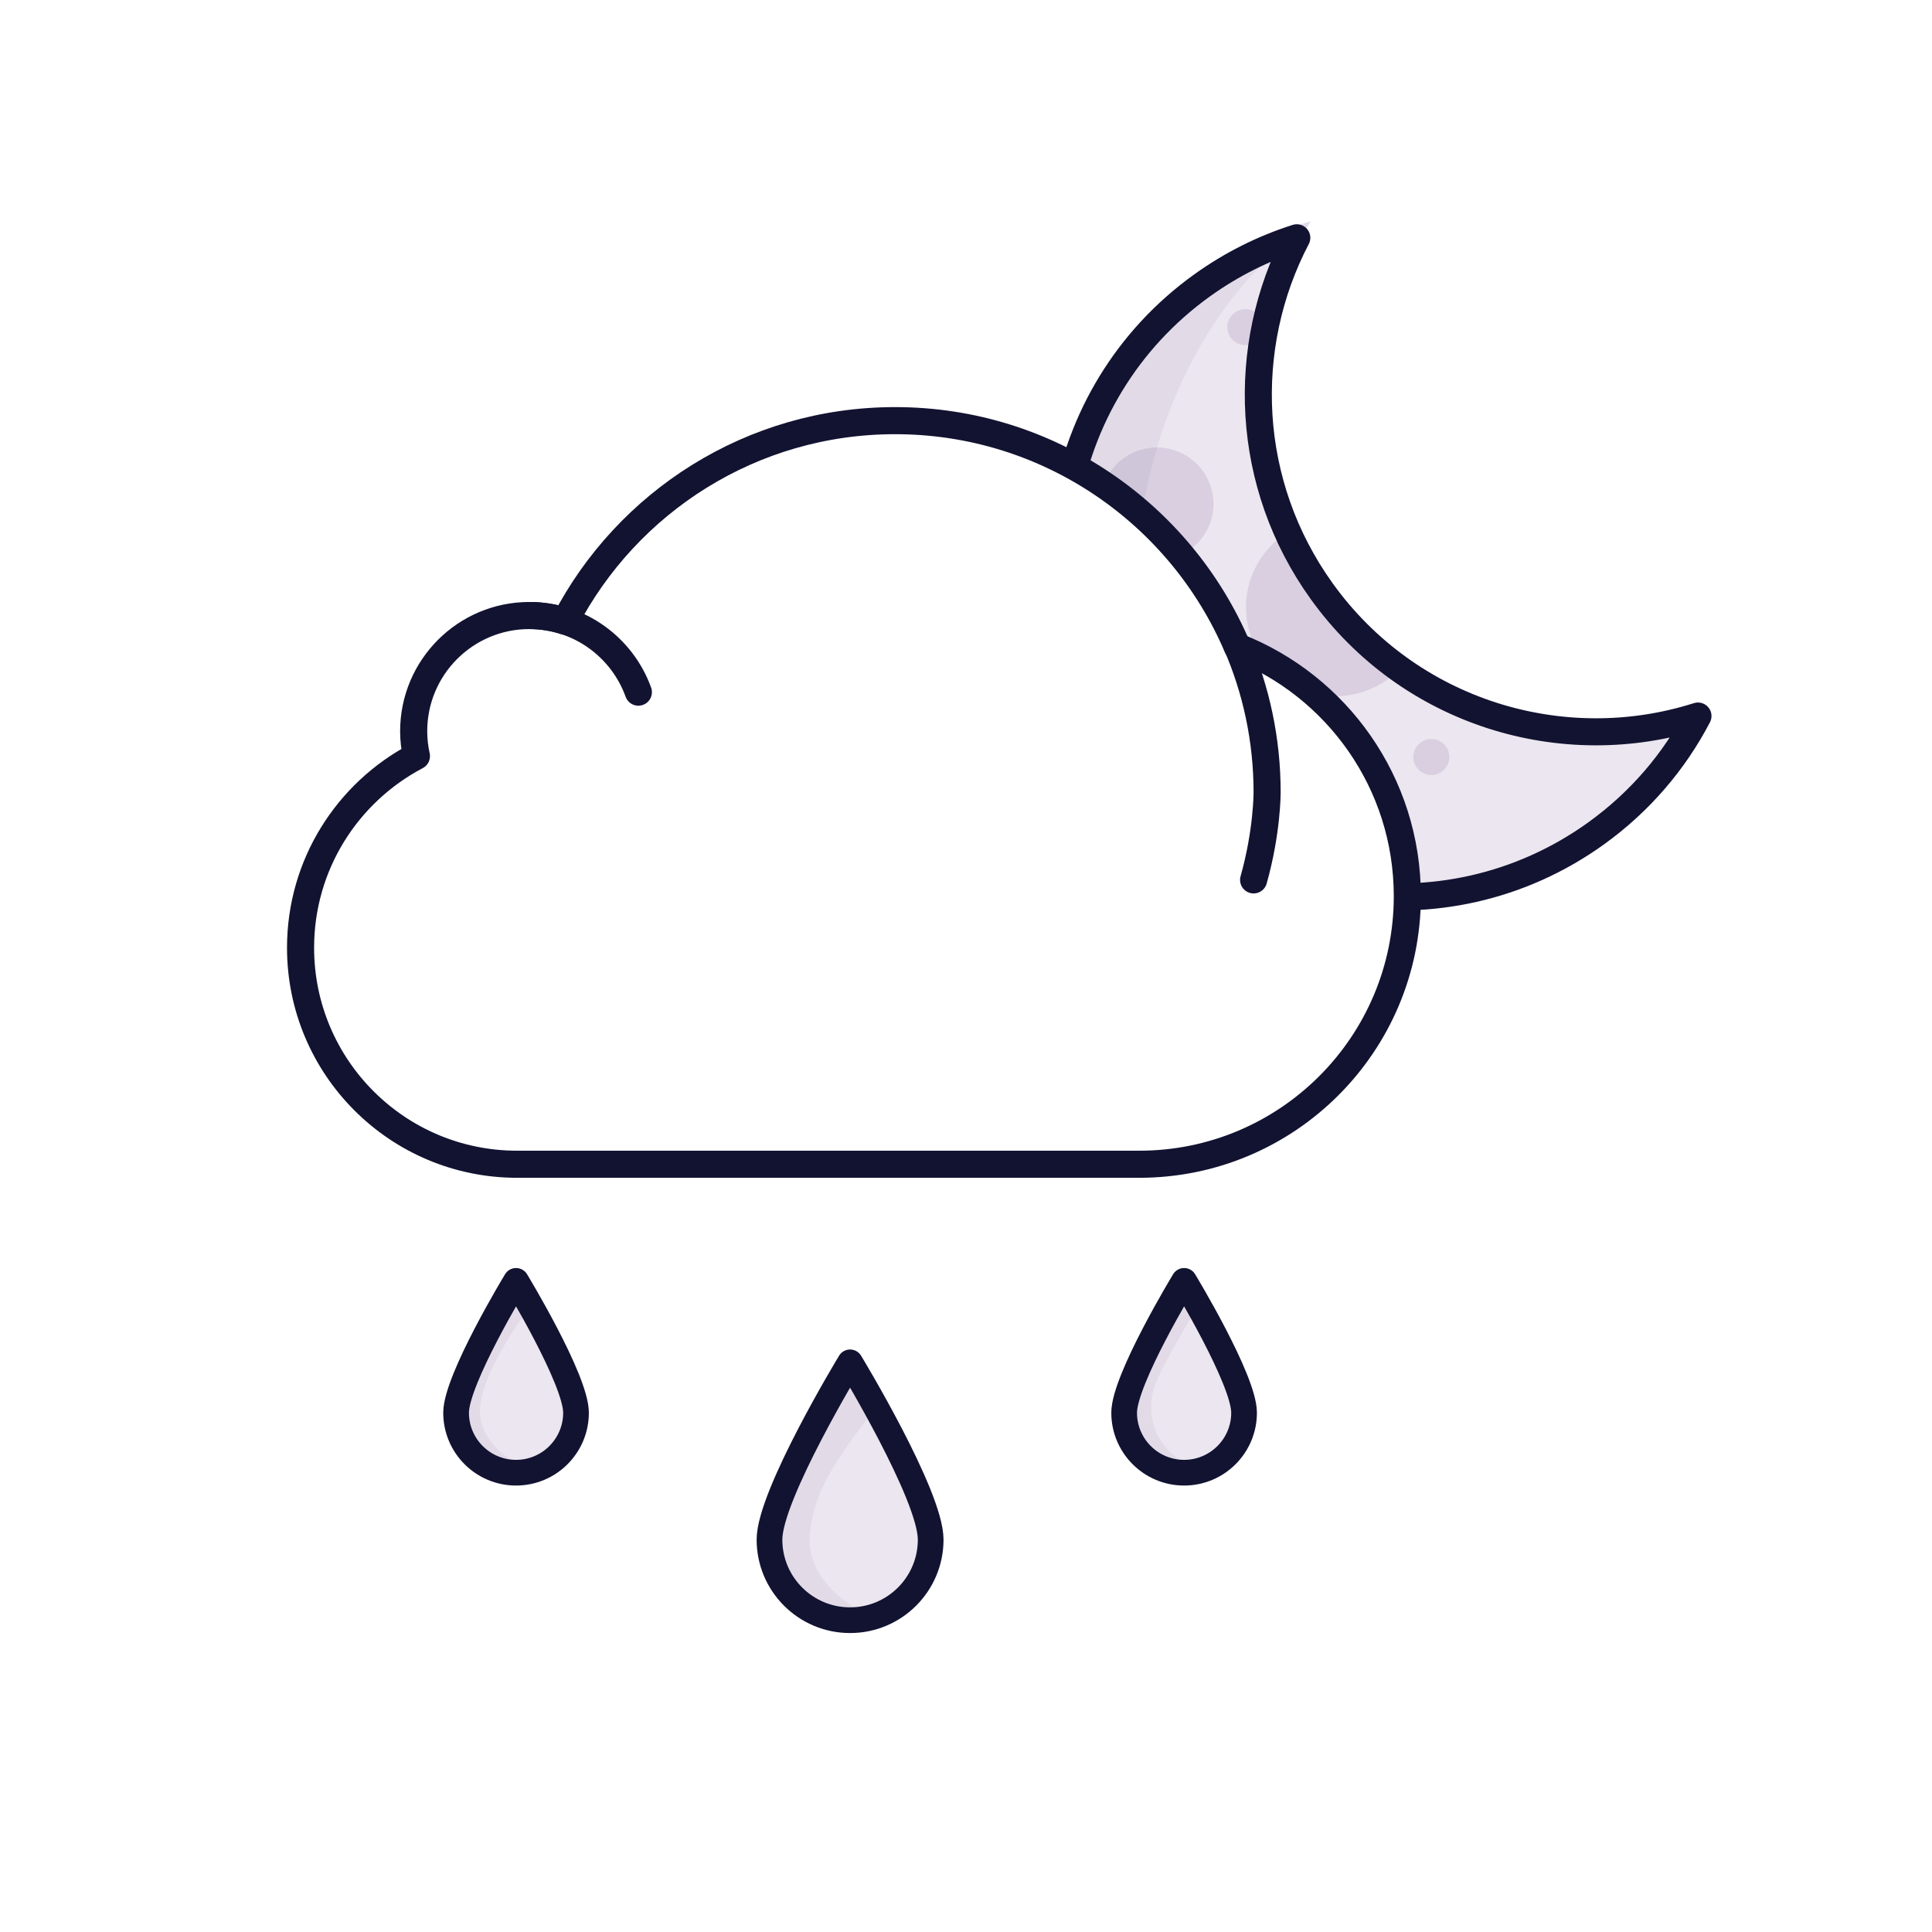
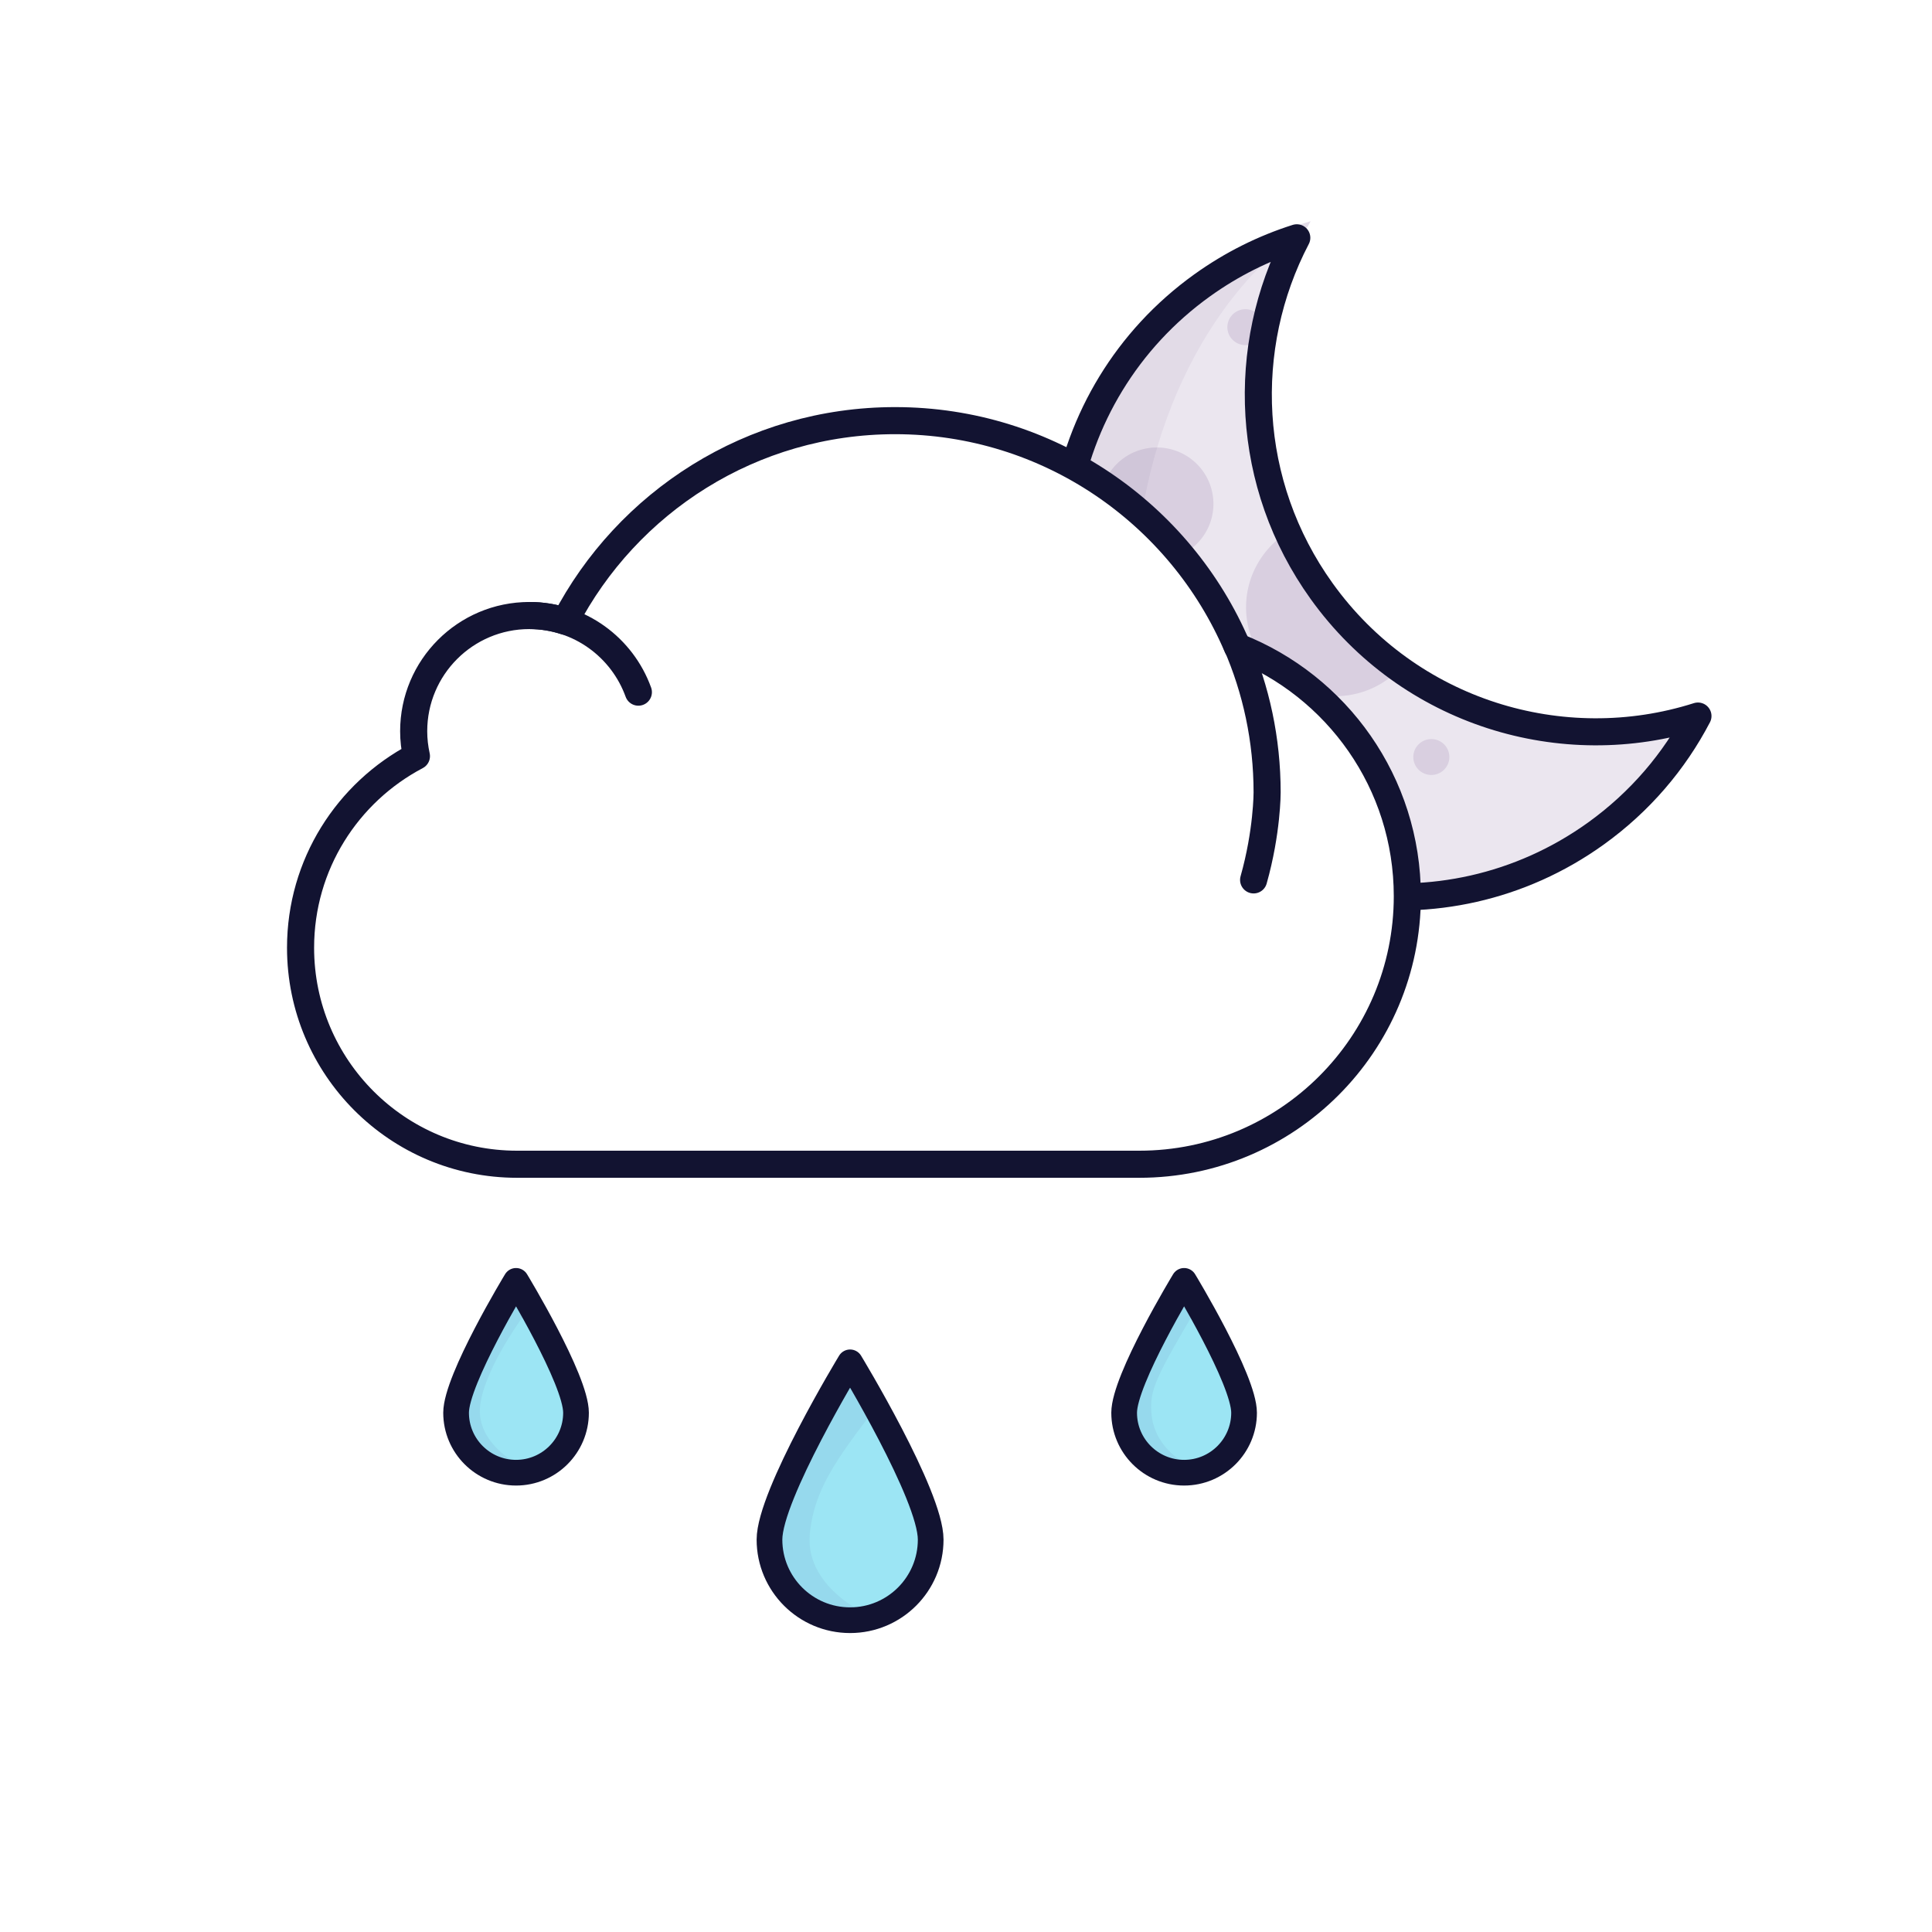
<svg xmlns="http://www.w3.org/2000/svg" viewBox="0 0 500 500" width="500" height="500" preserveAspectRatio="xMidYMid meet" style="width: 100%; height: 100%; transform: translate3d(0px, 0px, 0px) scale(1.3); content-visibility: visible;">
  <defs>
    <clipPath id="__lottie_element_9708">
      <rect width="500" height="500" x="0" y="0" />
    </clipPath>
  </defs>
  <g clip-path="url(#__lottie_element_9708)">
    <g transform="matrix(1,0,0,1,100.375,1.125992)" opacity="1" style="display: block;">
      <g opacity="0.5" transform="matrix(1,0,0,1,213.429,96.751)" style="mix-blend-mode: multiply;" />
      <g opacity="1" transform="matrix(1,0,0,1,258.129,143.339)">
        <path fill="rgb(235,230,239)" fill-opacity="1" d=" M-15.044,6.098 C-34.693,-22.616 -35.175,-58.735 -19.323,-87.207 C-28.138,-84.649 -36.695,-80.689 -44.685,-75.252 C-73.854,-55.431 -87.539,-21.446 -82.779,11.16 C-71.229,18.427 -61.533,28.46 -54.704,40.422 C-44.452,43.287 -35.291,48.958 -28.184,56.616 C-27.315,57.552 -26.48,58.521 -25.674,59.515 C-24.887,60.487 -24.131,61.484 -23.408,62.508 C-18.764,69.084 -15.47,76.716 -13.964,85.041 C-13.964,85.041 -13.958,85.048 -13.958,85.048 C9.325,90.236 34.633,86.18 55.91,71.722 C67.83,63.624 77.161,53.153 83.707,41.384 C47.589,51.873 7.294,38.732 -15.044,6.098z">
				</path>
      </g>
      <g opacity="0.5" transform="matrix(1,0,0,1,206.614,113.087)" style="mix-blend-mode: multiply;">
        <path fill="rgb(235,230,239)" fill-opacity="1" d=" M23.443,-49.337 C26.063,-51.671 28.756,-53.765 31.501,-55.662 C31.732,-56.093 31.954,-56.527 32.192,-56.955 C23.377,-54.397 14.819,-50.437 6.829,-45 C-22.34,-25.179 -36.025,8.806 -31.264,41.412 C-24.466,45.689 -18.317,50.932 -13.01,56.955 C-16.426,15.878 -3.578,-25.3 23.443,-49.337z">
				</path>
      </g>
      <g opacity="1" transform="matrix(1,0,0,1,200.692,167.86)" style="mix-blend-mode: multiply;">
        <path fill="rgb(235,230,239)" fill-opacity="1" d=" M5.817,-0.518 C6.102,2.682 3.729,5.509 0.516,5.795 C-2.697,6.081 -5.532,3.718 -5.817,0.518 C-6.102,-2.682 -3.729,-5.509 -0.516,-5.795 C2.697,-6.081 5.532,-3.718 5.817,-0.518z">
				</path>
      </g>
      <g opacity="1" transform="matrix(1,0,0,1,225.4,194.102)" style="mix-blend-mode: multiply;">
        <path fill="rgb(235,230,239)" fill-opacity="1" d=" M13.139,-1.171 C13.783,6.057 8.423,12.442 1.166,13.088 C-6.091,13.734 -12.495,8.399 -13.139,1.171 C-13.783,-6.057 -8.423,-12.442 -1.166,-13.088 C6.091,-13.734 12.495,-8.399 13.139,-1.171z">
				</path>
      </g>
      <g opacity="1" transform="matrix(1,0,0,1,198.996,129.287)" style="mix-blend-mode: multiply;">
        <path fill="rgb(235,230,239)" fill-opacity="1" d=" M14.609,-1.301 C15.325,6.736 9.365,13.833 1.296,14.552 C-6.773,15.271 -13.893,9.338 -14.609,1.301 C-15.325,-6.736 -9.365,-13.833 -1.296,-14.552 C6.773,-15.271 13.893,-9.338 14.609,-1.301z">
				</path>
      </g>
      <g opacity="1" transform="matrix(1,0,0,1,242.65,157.189)" style="mix-blend-mode: multiply;">
        <path fill="rgb(235,230,239)" fill-opacity="1" d=" M0.434,-7.752 C-2.673,-12.292 -5.298,-17.018 -7.457,-21.869 C-15.878,-17.83 -21.332,-8.906 -20.457,0.911 C-19.33,13.566 -8.116,22.908 4.589,21.776 C11.109,21.195 16.75,17.965 20.549,13.251 C12.93,7.548 6.102,0.529 0.434,-7.752z">
				</path>
      </g>
      <g opacity="1" transform="matrix(1,0,0,1,270.053,194.79)" style="mix-blend-mode: multiply;">
        <path fill="rgb(235,230,239)" fill-opacity="1" d=" M4.648,-0.414 C4.876,2.143 2.979,4.4 0.412,4.629 C-2.155,4.858 -4.42,2.971 -4.648,0.414 C-4.876,-2.143 -2.979,-4.4 -0.412,-4.629 C2.155,-4.858 4.42,-2.971 4.648,-0.414z">
				</path>
      </g>
      <g opacity="1" transform="matrix(1,0,0,1,221.931,83.542)" style="mix-blend-mode: multiply;">
        <path fill="rgb(235,230,239)" fill-opacity="1" d=" M4.648,-0.414 C4.876,2.143 2.979,4.4 0.412,4.629 C-2.155,4.858 -4.42,2.971 -4.648,0.414 C-4.876,-2.143 -2.979,-4.4 -0.412,-4.629 C2.155,-4.858 4.42,-2.971 4.648,-0.414z">
				</path>
      </g>
    </g>
    <g transform="matrix(1,0,0,1,350.437,206.597)" opacity="1" style="display: block;">
      <g opacity="1" transform="matrix(1,0,0,1,0,0)">
        <path stroke-linecap="round" stroke-linejoin="round" fill-opacity="0" stroke="rgb(18,19,49)" stroke-opacity="1" stroke-width="7" d=" M88.996,-21.288 C82.889,-9.583 74.018,0.909 62.564,9.135 C23.388,37.271 -31.185,28.32 -59.321,-10.856 C-87.462,-50.039 -78.506,-104.606 -39.33,-132.742 C-31.649,-138.258 -23.384,-142.347 -14.826,-145.059 C-29.633,-116.747 -28.295,-81.319 -8.386,-53.597 C14.239,-22.094 53.944,-10.143 88.996,-21.288z">
				</path>
      </g>
    </g>
    <g transform="matrix(0.95,0,0,0.95,-17.5,17.81549)" opacity="1" style="display: block;">
-       <path fill="rgb(235,230,239)" fill-opacity="1" d=" M228.04,400.66 C228.04,412.79 237.87,422.62 250,422.62 C262.13,422.62 271.96,412.79 271.96,400.66 C271.96,388.54 250,352.38 250,352.38 C250,352.38 228.04,388.54 228.04,400.66z M324.66,366.1 C324.66,375.13 331.97,382.44 341,382.44 C350.02,382.44 357.33,375.13 357.33,366.1 C357.33,357.08 341,330.18 341,330.18 C341,330.18 324.66,357.08 324.66,366.1z M142.67,366.1 C142.67,375.13 149.98,382.44 159,382.44 C168.03,382.44 175.34,375.13 175.34,366.1 C175.34,357.08 159,330.18 159,330.18 C159,330.18 142.67,357.08 142.67,366.1z">
+       <path fill="#9ce5f4" fill-opacity="1" d=" M228.04,400.66 C228.04,412.79 237.87,422.62 250,422.62 C262.13,422.62 271.96,412.79 271.96,400.66 C271.96,388.54 250,352.38 250,352.38 C250,352.38 228.04,388.54 228.04,400.66z M324.66,366.1 C324.66,375.13 331.97,382.44 341,382.44 C350.02,382.44 357.33,375.13 357.33,366.1 C357.33,357.08 341,330.18 341,330.18 C341,330.18 324.66,357.08 324.66,366.1z M142.67,366.1 C142.67,375.13 149.98,382.44 159,382.44 C168.03,382.44 175.34,375.13 175.34,366.1 C175.34,357.08 159,330.18 159,330.18 C159,330.18 142.67,357.08 142.67,366.1z">
			</path>
      <g opacity="1" transform="matrix(1,0,0,1,159.004,356.31)" />
    </g>
    <g transform="matrix(0.95,0,0,0.95,-17.5,17.81549)" opacity="0.5" style="mix-blend-mode: multiply; display: block;">
      <path fill="rgb(235,230,239)" fill-opacity="1" d=" M228.04,400.66 C228.04,412.79 237.87,422.62 250,422.62 C251.88,422.62 253.64,421.88 255.44,421.94 C257.89,422.04 237.37,415.11 239.06,398.82 C240.26,387.3 245.99,379.01 257.07,364.66 C257.3,364.27 250,352.38 250,352.38 C250,352.38 228.04,388.54 228.04,400.66z M324.66,366.1 C324.66,375.13 331.97,382.44 341,382.44 C342.37,382.44 343.67,382.01 344.98,381.95 C345.66,381.77 332.9,378.09 332.07,365.97 C331.65,359.81 333.29,356.38 344.85,336.82 C345.41,335.88 341,330.18 341,330.18 C341,330.18 324.66,357.08 324.66,366.1z M142.67,366.1 C142.67,375.13 149.98,382.44 159,382.44 C160.25,382.44 161.44,381.9 162.63,382.03 C162.76,381.64 149.61,376.64 149.15,366.1 C148.89,359.98 153.95,349.14 162.96,337 C162.5,336.51 159,330.18 159,330.18 C159,330.18 142.67,357.08 142.67,366.1z">
			</path>
      <g opacity="1" transform="matrix(1,0,0,1,159.004,356.31)" />
    </g>
    <g transform="matrix(0.95,0,0,0.95,-17.5,17.81549)" opacity="1" style="display: block;">
      <g opacity="1" transform="matrix(1,0,0,1,159.004,356.31)">
        <path stroke-linecap="round" stroke-linejoin="round" fill-opacity="0" stroke="rgb(18,19,49)" stroke-opacity="1" stroke-width="7" d=" M69.039,44.355 C69.039,56.482 78.869,66.312 90.996,66.312 C103.123,66.312 112.953,56.482 112.953,44.355 C112.953,32.228 90.996,-3.933 90.996,-3.933 C90.996,-3.933 69.039,32.228 69.039,44.355z M165.657,9.794 C165.657,18.816 172.97,26.129 181.992,26.129 C191.014,26.129 198.327,18.816 198.327,9.794 C198.327,0.772 181.992,-26.129 181.992,-26.129 C181.992,-26.129 165.657,0.772 165.657,9.794z M-16.335,9.794 C-16.335,18.816 -9.022,26.129 0,26.129 C9.022,26.129 16.335,18.816 16.335,9.794 C16.335,0.772 0,-26.129 0,-26.129 C0,-26.129 -16.335,0.772 -16.335,9.794z">
				</path>
      </g>
    </g>
    <g transform="matrix(0.9999861,0,0,0.9999861,98.00254,-0.4959106)" opacity="1" style="display: block;">
      <g opacity="1" transform="matrix(1,0,0,1,122.982,205.723)">
        <path fill="rgb(255,255,255)" fill-opacity="1" d=" M98.772,-36.581 C83.161,-70.763 48.686,-94.519 8.652,-94.519 C-28.076,-94.519 -60.742,-73.786 -77.833,-44.084 C-98.042,-48.9 -116.839,-30.892 -113.823,-10.345 C-130.927,-0.76 -142.472,17.544 -142.472,38.528 C-142.472,69.457 -117.409,94.519 -86.48,94.519 C-86.48,94.519 74.722,94.519 74.722,94.519 C112.143,94.519 142.472,64.19 142.472,26.769 C142.472,-2.187 124.315,-26.889 98.772,-36.581z">
				</path>
      </g>
      <g opacity="0.5" transform="matrix(1,0,0,1,75.943,205.723)" style="mix-blend-mode: multiply;">
        <path fill="rgb(255,255,255)" fill-opacity="1" d=" M-18.82,39.594 C-18.82,18.61 -7.275,0.307 9.829,-9.278 C6.813,-29.825 25.61,-47.833 45.819,-43.017 C56.876,-62.232 74.456,-77.684 95.433,-86.207 C83.268,-91.545 69.829,-94.519 55.691,-94.519 C18.963,-94.519 -13.703,-73.786 -30.794,-44.084 C-51.003,-48.9 -69.8,-30.892 -66.784,-10.345 C-83.888,-0.76 -95.433,17.544 -95.433,38.528 C-95.433,69.457 -70.37,94.519 -39.441,94.519 C-39.441,94.519 26.281,94.519 26.281,94.519 C0.569,89.451 -18.82,66.795 -18.82,39.594z">
				</path>
      </g>
    </g>
    <g transform="matrix(2.8616,0,0,2.8616,221,205.084)" opacity="1" style="display: block;">
      <g opacity="1" transform="matrix(1,0,0,1,0,0)">
        <path stroke-linecap="round" stroke-linejoin="round" fill-opacity="0" stroke="rgb(18,19,49)" stroke-opacity="1" stroke-width="2.45" d=" M34.663,-13.18 C29.536,-25.199 17.614,-33.625 3.722,-33.625 C-9.262,-33.625 -20.519,-26.261 -26.122,-15.486 C-27.14,-15.817 -28.225,-16 -29.354,-16 C-35.133,-16 -39.817,-11.315 -39.817,-5.536 C-39.817,-4.762 -39.727,-4.01 -39.568,-3.284 C-45.795,-0.006 -50.047,6.518 -50.047,14.044 C-50.047,24.858 -41.28,33.625 -30.466,33.625 C-24.733,33.625 22.199,33.625 25.805,33.625 C39.193,33.625 50.047,22.772 50.047,9.384 C50.047,-0.877 43.668,-9.642 34.663,-13.18z">
				</path>
      </g>
    </g>
    <g transform="matrix(2.8616,0,0,2.8616,221,205.084)" opacity="1" style="display: block;">
      <g opacity="1" transform="matrix(1,0,0,1,0,0)">
        <path stroke-linecap="round" stroke-linejoin="round" fill-opacity="0" stroke="rgb(18,19,49)" stroke-opacity="1" stroke-width="2.45" d=" M-19.496,-9.07 C-20.953,-13.107 -24.808,-16 -29.347,-16 M34.586,-13.412 C36.375,-9.303 37.367,-4.768 37.367,0 C37.367,0 37.378,3.551 36.146,7.909">
				</path>
      </g>
    </g>
  </g>
</svg>
